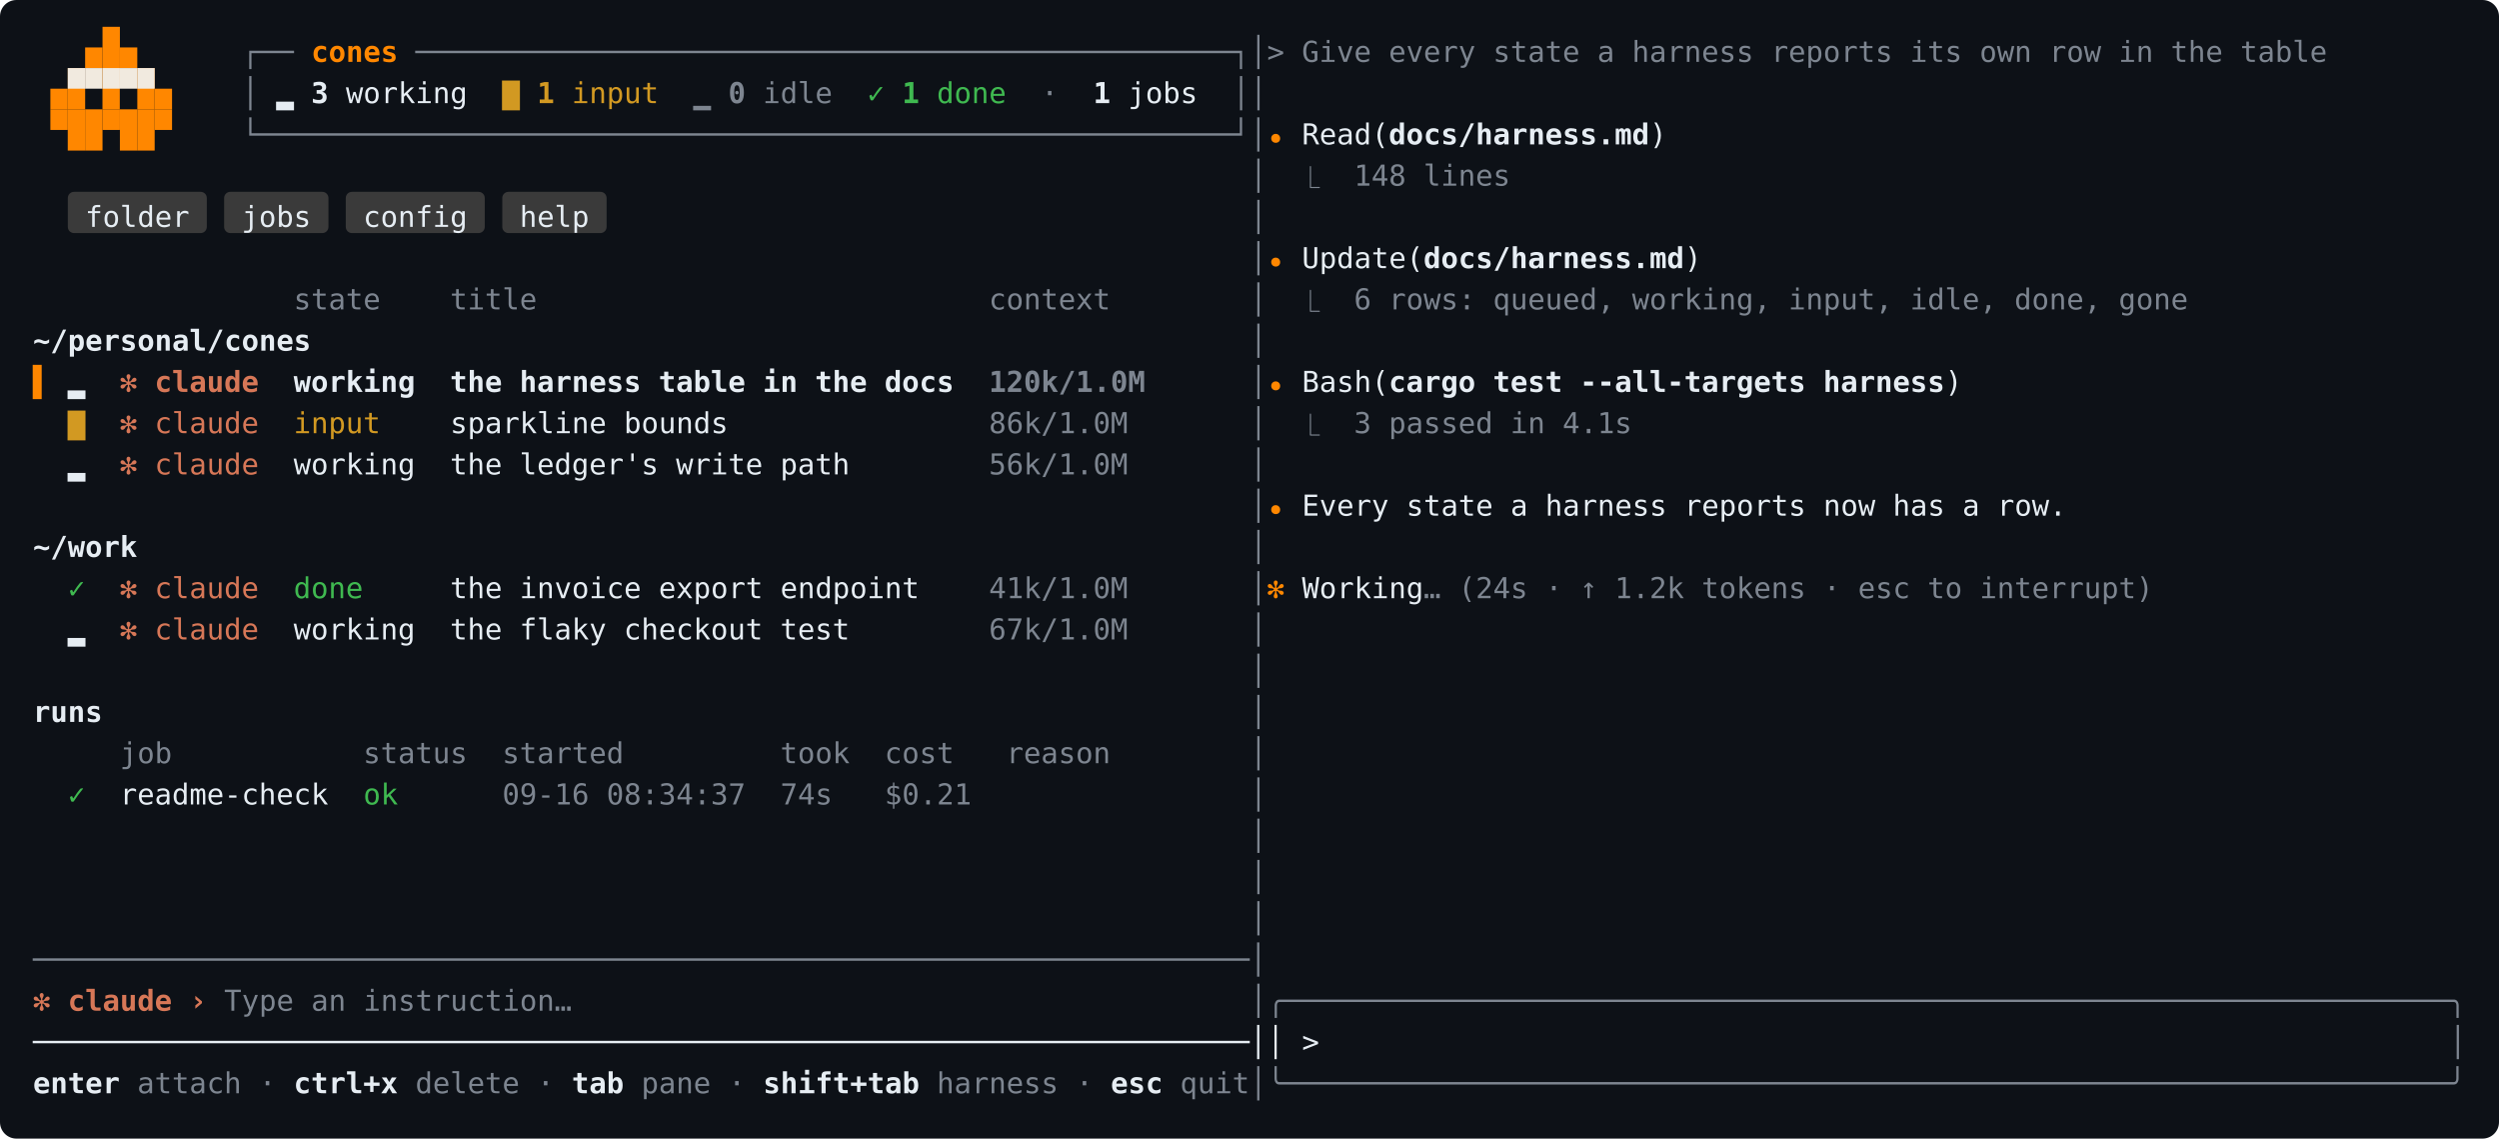
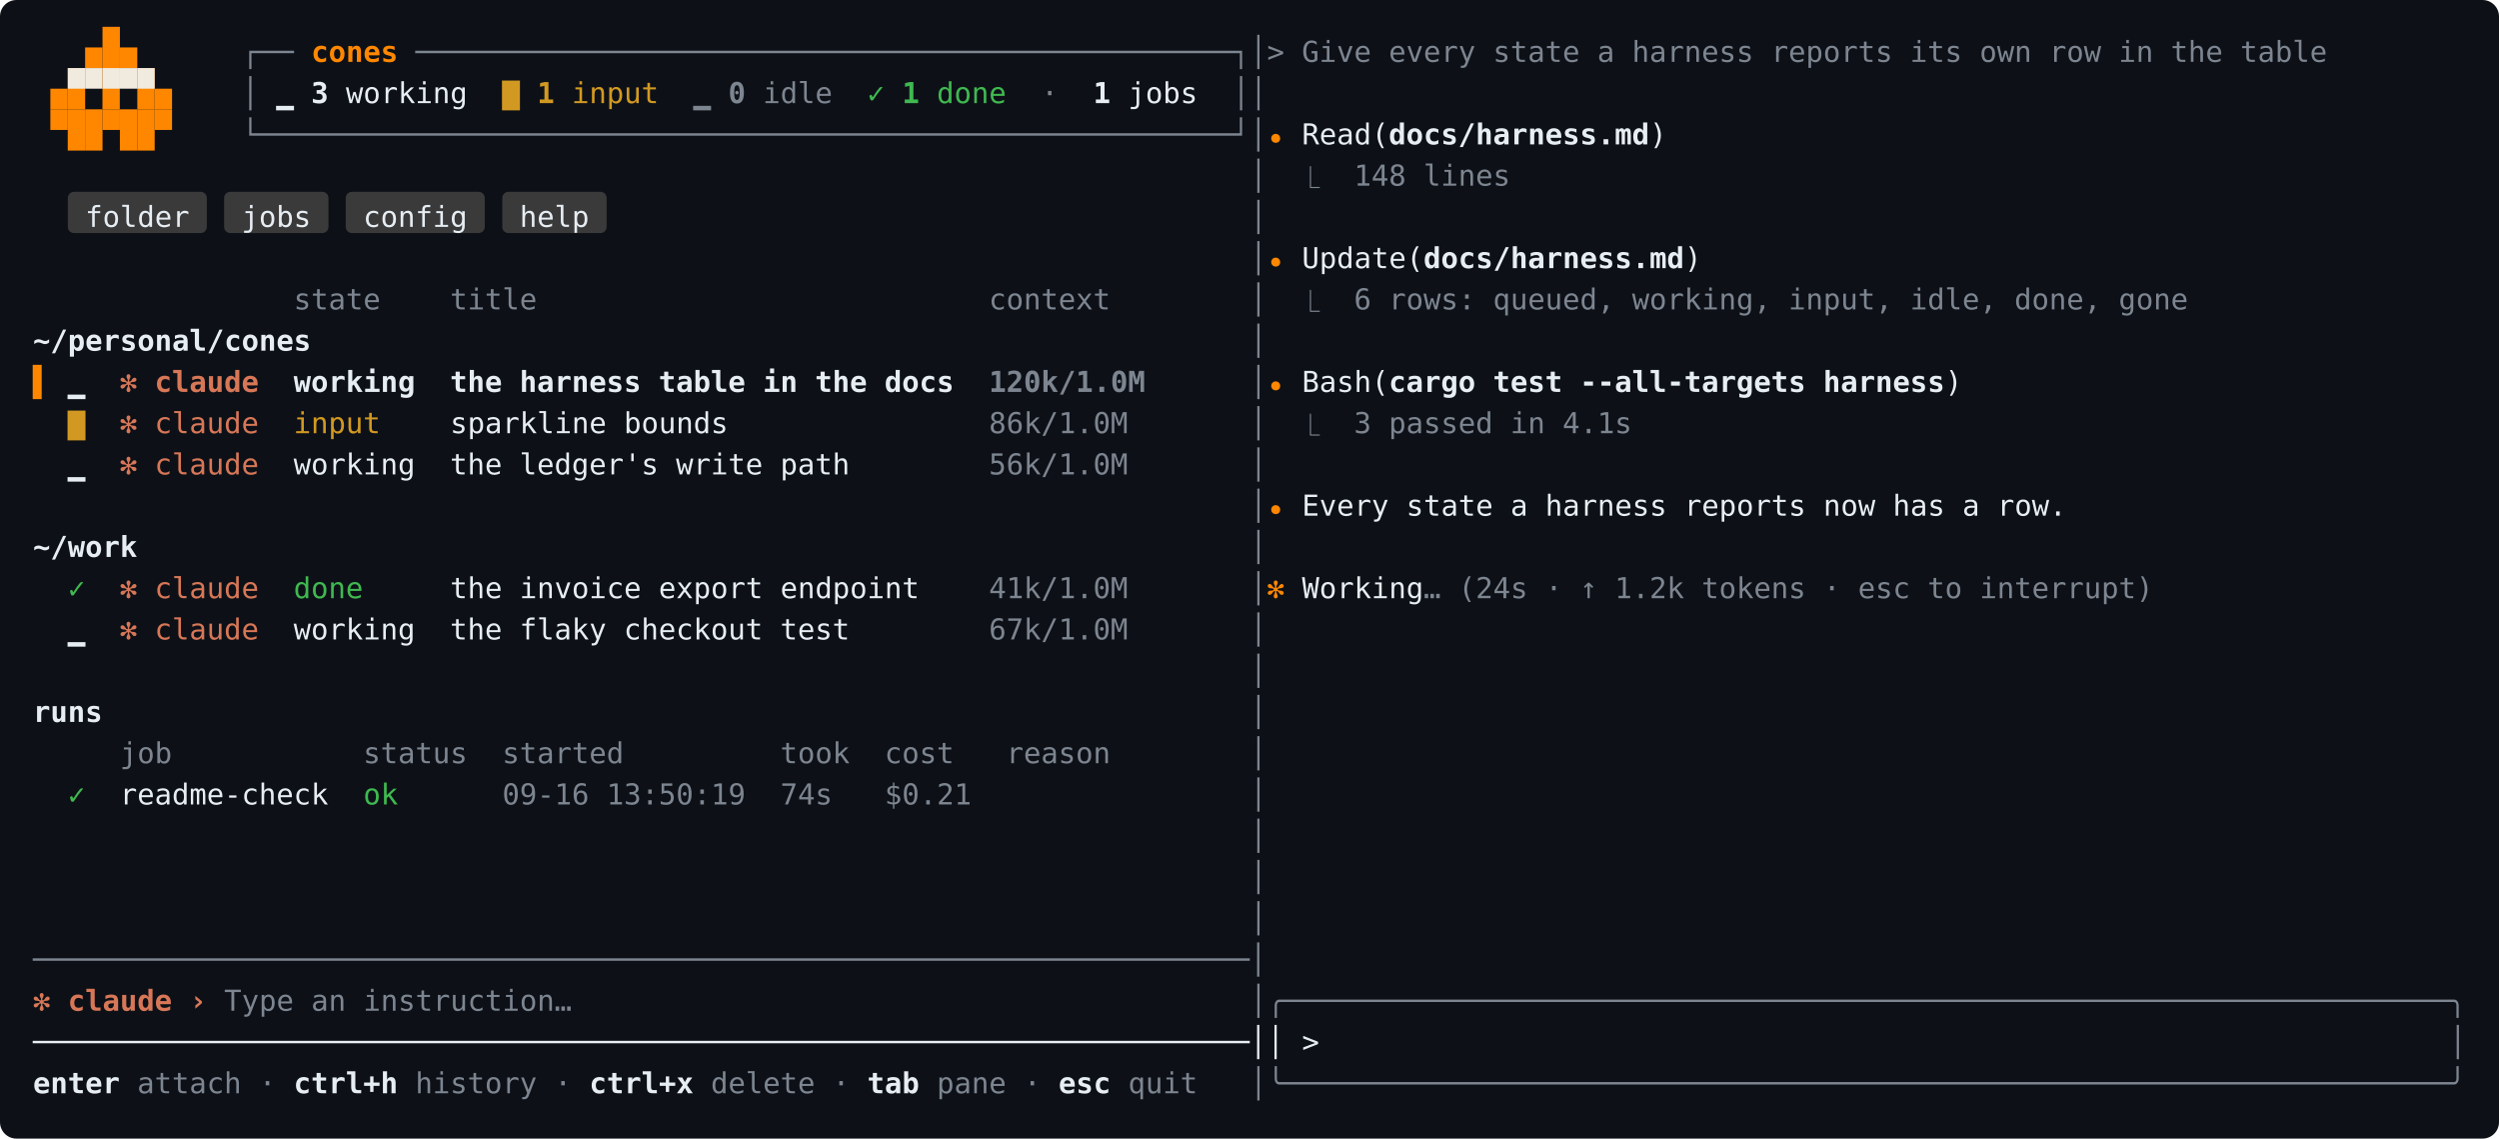
<svg xmlns="http://www.w3.org/2000/svg" width="1212" height="552" viewBox="0 0 1212 552" font-family="SFMono-Regular,Menlo,Consolas,monospace" font-size="14">
  <rect width="1212" height="552" rx="8" fill="#0d1117" />
  <rect x="41.29" y="23.0" width="8.43" height="10.0" fill="#ff8700" />
  <rect x="49.72" y="13" width="8.43" height="20" fill="#ff8700" />
  <rect x="58.15" y="23.0" width="8.43" height="10.0" fill="#ff8700" />
  <text x="117.2" y="30" xml:space="preserve" textLength="33.7" lengthAdjust="spacingAndGlyphs" fill="#7d8590">┌── </text>
  <text x="150.9" y="30" xml:space="preserve" textLength="50.6" lengthAdjust="spacingAndGlyphs" fill="#ff8700" font-weight="700">cones </text>
  <text x="201.5" y="30" xml:space="preserve" textLength="927.3" lengthAdjust="spacingAndGlyphs" fill="#7d8590">───────────────────────────────────────────────┐│&gt; Give every state a harness reports its own row in the table</text>
  <rect x="24.43" y="43.0" width="8.43" height="10.0" fill="#ff8700" />
  <rect x="32.9" y="33" width="8.4" height="20" rx="0" fill="#ff8700" />
  <rect x="32.86" y="33" width="8.43" height="10.0" fill="#f1eadf" />
  <rect x="41.29" y="33" width="8.43" height="10.0" fill="#f1eadf" />
  <rect x="49.7" y="33" width="8.4" height="20" rx="0" fill="#ff8700" />
  <rect x="49.72" y="33" width="8.43" height="10.0" fill="#f1eadf" />
  <rect x="58.15" y="33" width="8.43" height="10.0" fill="#f1eadf" />
  <rect x="66.6" y="33" width="8.4" height="20" rx="0" fill="#ff8700" />
  <rect x="66.58" y="33" width="8.43" height="10.0" fill="#f1eadf" />
  <rect x="75.01" y="43.0" width="8.43" height="10.0" fill="#ff8700" />
  <text x="117.2" y="50" xml:space="preserve" textLength="8.4" lengthAdjust="spacingAndGlyphs" fill="#7d8590">│</text>
-   <text x="125.6" y="50" xml:space="preserve" textLength="25.3" lengthAdjust="spacingAndGlyphs" fill="#e6edf3"> ▂ </text>
+   <text x="125.6" y="50" xml:space="preserve" textLength="25.3" lengthAdjust="spacingAndGlyphs" fill="#e6edf3"> ▁ </text>
  <text x="150.9" y="50" xml:space="preserve" textLength="8.4" lengthAdjust="spacingAndGlyphs" fill="#e6edf3" font-weight="700">3</text>
  <text x="159.3" y="50" xml:space="preserve" textLength="84.3" lengthAdjust="spacingAndGlyphs" fill="#e6edf3"> working  </text>
  <text x="243.6" y="50" xml:space="preserve" textLength="16.9" lengthAdjust="spacingAndGlyphs" fill="#d29922">▇ </text>
  <text x="260.5" y="50" xml:space="preserve" textLength="8.4" lengthAdjust="spacingAndGlyphs" fill="#d29922" font-weight="700">1</text>
  <text x="268.9" y="50" xml:space="preserve" textLength="50.6" lengthAdjust="spacingAndGlyphs" fill="#d29922"> input</text>
  <text x="336.3" y="50" xml:space="preserve" textLength="16.9" lengthAdjust="spacingAndGlyphs" fill="#7d8590">▁ </text>
  <text x="353.2" y="50" xml:space="preserve" textLength="8.4" lengthAdjust="spacingAndGlyphs" fill="#7d8590" font-weight="700">0</text>
  <text x="361.6" y="50" xml:space="preserve" textLength="42.1" lengthAdjust="spacingAndGlyphs" fill="#7d8590"> idle</text>
  <text x="420.6" y="50" xml:space="preserve" textLength="16.9" lengthAdjust="spacingAndGlyphs" fill="#3fb950">✓ </text>
  <text x="437.5" y="50" xml:space="preserve" textLength="8.4" lengthAdjust="spacingAndGlyphs" fill="#3fb950" font-weight="700">1</text>
  <text x="445.9" y="50" xml:space="preserve" textLength="42.1" lengthAdjust="spacingAndGlyphs" fill="#3fb950"> done</text>
  <text x="504.9" y="50" xml:space="preserve" textLength="25.3" lengthAdjust="spacingAndGlyphs" fill="#7d8590">·  </text>
  <text x="530.2" y="50" xml:space="preserve" textLength="8.4" lengthAdjust="spacingAndGlyphs" fill="#e6edf3" font-weight="700">1</text>
  <text x="538.7" y="50" xml:space="preserve" textLength="59.0" lengthAdjust="spacingAndGlyphs" fill="#e6edf3"> jobs  </text>
  <text x="597.7" y="50" xml:space="preserve" textLength="16.9" lengthAdjust="spacingAndGlyphs" fill="#7d8590">││</text>
  <rect x="24.43" y="53" width="8.43" height="10.0" fill="#ff8700" />
  <rect x="32.86" y="53" width="8.43" height="20" fill="#ff8700" />
  <rect x="41.29" y="53" width="8.43" height="20" fill="#ff8700" />
  <rect x="49.72" y="53" width="8.43" height="10.0" fill="#ff8700" />
  <rect x="58.15" y="53" width="8.43" height="20" fill="#ff8700" />
  <rect x="66.58" y="53" width="8.43" height="20" fill="#ff8700" />
  <rect x="75.01" y="53" width="8.43" height="10.0" fill="#ff8700" />
  <text x="117.2" y="70" xml:space="preserve" textLength="497.4" lengthAdjust="spacingAndGlyphs" fill="#7d8590">└────────────────────────────────────────────────────────┘│</text>
  <text x="614.5" y="70" xml:space="preserve" textLength="8.4" lengthAdjust="spacingAndGlyphs" fill="#ff8700">⏺</text>
  <text x="623.0" y="70" xml:space="preserve" textLength="50.6" lengthAdjust="spacingAndGlyphs" fill="#e6edf3"> Read(</text>
  <text x="673.5" y="70" xml:space="preserve" textLength="126.4" lengthAdjust="spacingAndGlyphs" fill="#e6edf3" font-weight="700">docs/harness.md</text>
  <text x="800.0" y="70" xml:space="preserve" textLength="8.4" lengthAdjust="spacingAndGlyphs" fill="#e6edf3">)</text>
  <text x="606.1" y="90" xml:space="preserve" textLength="8.4" lengthAdjust="spacingAndGlyphs" fill="#7d8590">│</text>
  <text x="631.4" y="90" xml:space="preserve" textLength="101.2" lengthAdjust="spacingAndGlyphs" fill="#7d8590">⎿  148 lines</text>
  <rect x="32.9" y="93" width="67.4" height="20" rx="3" fill="#3a3a3a" />
  <text x="32.9" y="110" xml:space="preserve" textLength="67.4" lengthAdjust="spacingAndGlyphs" fill="#e6edf3"> folder </text>
  <rect x="108.7" y="93" width="50.6" height="20" rx="3" fill="#3a3a3a" />
  <text x="108.7" y="110" xml:space="preserve" textLength="50.6" lengthAdjust="spacingAndGlyphs" fill="#e6edf3"> jobs </text>
  <rect x="167.7" y="93" width="67.4" height="20" rx="3" fill="#3a3a3a" />
  <text x="167.7" y="110" xml:space="preserve" textLength="67.4" lengthAdjust="spacingAndGlyphs" fill="#e6edf3"> config </text>
  <rect x="243.6" y="93" width="50.6" height="20" rx="3" fill="#3a3a3a" />
  <text x="243.6" y="110" xml:space="preserve" textLength="50.6" lengthAdjust="spacingAndGlyphs" fill="#e6edf3"> help </text>
  <text x="606.1" y="110" xml:space="preserve" textLength="8.4" lengthAdjust="spacingAndGlyphs" fill="#7d8590">│</text>
  <text x="606.1" y="130" xml:space="preserve" textLength="8.4" lengthAdjust="spacingAndGlyphs" fill="#7d8590">│</text>
  <text x="614.5" y="130" xml:space="preserve" textLength="8.4" lengthAdjust="spacingAndGlyphs" fill="#ff8700">⏺</text>
  <text x="623.0" y="130" xml:space="preserve" textLength="67.4" lengthAdjust="spacingAndGlyphs" fill="#e6edf3"> Update(</text>
  <text x="690.4" y="130" xml:space="preserve" textLength="126.4" lengthAdjust="spacingAndGlyphs" fill="#e6edf3" font-weight="700">docs/harness.md</text>
  <text x="816.9" y="130" xml:space="preserve" textLength="8.4" lengthAdjust="spacingAndGlyphs" fill="#e6edf3">)</text>
  <text x="16.0" y="150" xml:space="preserve" textLength="556.4" lengthAdjust="spacingAndGlyphs" fill="#7d8590">               state    title                          context    </text>
  <text x="606.1" y="150" xml:space="preserve" textLength="8.4" lengthAdjust="spacingAndGlyphs" fill="#7d8590">│</text>
  <text x="631.4" y="150" xml:space="preserve" textLength="429.9" lengthAdjust="spacingAndGlyphs" fill="#7d8590">⎿  6 rows: queued, working, input, idle, done, gone</text>
  <text x="16.0" y="170" xml:space="preserve" textLength="134.9" lengthAdjust="spacingAndGlyphs" fill="#e6edf3" font-weight="700">~/personal/cones</text>
  <text x="606.1" y="170" xml:space="preserve" textLength="8.4" lengthAdjust="spacingAndGlyphs" fill="#7d8590">│</text>
  <text x="16.0" y="190" xml:space="preserve" textLength="16.9" lengthAdjust="spacingAndGlyphs" fill="#ff8700" font-weight="700">▌ </text>
-   <text x="32.9" y="190" xml:space="preserve" textLength="25.3" lengthAdjust="spacingAndGlyphs" fill="#e6edf3" font-weight="700">▂  </text>
+   <text x="32.9" y="190" xml:space="preserve" textLength="25.3" lengthAdjust="spacingAndGlyphs" fill="#e6edf3" font-weight="700">▁  </text>
  <text x="58.1" y="190" xml:space="preserve" textLength="84.3" lengthAdjust="spacingAndGlyphs" fill="#d77757" font-weight="700">✻ claude  </text>
  <text x="142.4" y="190" xml:space="preserve" textLength="337.2" lengthAdjust="spacingAndGlyphs" fill="#e6edf3" font-weight="700">working  the harness table in the docs  </text>
  <text x="479.6" y="190" xml:space="preserve" textLength="92.7" lengthAdjust="spacingAndGlyphs" fill="#7d8590" font-weight="700">120k/1.0M  </text>
  <text x="606.1" y="190" xml:space="preserve" textLength="8.4" lengthAdjust="spacingAndGlyphs" fill="#7d8590">│</text>
  <text x="614.5" y="190" xml:space="preserve" textLength="8.4" lengthAdjust="spacingAndGlyphs" fill="#ff8700">⏺</text>
  <text x="623.0" y="190" xml:space="preserve" textLength="50.6" lengthAdjust="spacingAndGlyphs" fill="#e6edf3"> Bash(</text>
  <text x="673.5" y="190" xml:space="preserve" textLength="269.8" lengthAdjust="spacingAndGlyphs" fill="#e6edf3" font-weight="700">cargo test --all-targets harness</text>
  <text x="943.3" y="190" xml:space="preserve" textLength="8.4" lengthAdjust="spacingAndGlyphs" fill="#e6edf3">)</text>
  <text x="32.9" y="210" xml:space="preserve" textLength="25.3" lengthAdjust="spacingAndGlyphs" fill="#d29922">▇  </text>
  <text x="58.1" y="210" xml:space="preserve" textLength="84.3" lengthAdjust="spacingAndGlyphs" fill="#d77757">✻ claude  </text>
  <text x="142.4" y="210" xml:space="preserve" textLength="75.9" lengthAdjust="spacingAndGlyphs" fill="#d29922">input    </text>
  <text x="218.3" y="210" xml:space="preserve" textLength="261.3" lengthAdjust="spacingAndGlyphs" fill="#e6edf3">sparkline bounds               </text>
  <text x="479.6" y="210" xml:space="preserve" textLength="92.7" lengthAdjust="spacingAndGlyphs" fill="#7d8590">86k/1.0M   </text>
  <text x="606.1" y="210" xml:space="preserve" textLength="8.4" lengthAdjust="spacingAndGlyphs" fill="#7d8590">│</text>
  <text x="631.4" y="210" xml:space="preserve" textLength="160.2" lengthAdjust="spacingAndGlyphs" fill="#7d8590">⎿  3 passed in 4.1s</text>
-   <text x="32.9" y="230" xml:space="preserve" textLength="25.3" lengthAdjust="spacingAndGlyphs" fill="#e6edf3">▂  </text>
+   <text x="32.9" y="230" xml:space="preserve" textLength="25.3" lengthAdjust="spacingAndGlyphs" fill="#e6edf3">▁  </text>
  <text x="58.1" y="230" xml:space="preserve" textLength="84.3" lengthAdjust="spacingAndGlyphs" fill="#d77757">✻ claude  </text>
  <text x="142.4" y="230" xml:space="preserve" textLength="337.2" lengthAdjust="spacingAndGlyphs" fill="#e6edf3">working  the ledger's write path        </text>
  <text x="479.6" y="230" xml:space="preserve" textLength="92.7" lengthAdjust="spacingAndGlyphs" fill="#7d8590">56k/1.0M   </text>
  <text x="606.1" y="230" xml:space="preserve" textLength="8.4" lengthAdjust="spacingAndGlyphs" fill="#7d8590">│</text>
  <text x="606.1" y="250" xml:space="preserve" textLength="8.4" lengthAdjust="spacingAndGlyphs" fill="#7d8590">│</text>
  <text x="614.5" y="250" xml:space="preserve" textLength="8.4" lengthAdjust="spacingAndGlyphs" fill="#ff8700">⏺</text>
  <text x="623.0" y="250" xml:space="preserve" textLength="379.3" lengthAdjust="spacingAndGlyphs" fill="#e6edf3"> Every state a harness reports now has a row.</text>
  <text x="16.0" y="270" xml:space="preserve" textLength="50.6" lengthAdjust="spacingAndGlyphs" fill="#e6edf3" font-weight="700">~/work</text>
  <text x="606.1" y="270" xml:space="preserve" textLength="8.4" lengthAdjust="spacingAndGlyphs" fill="#7d8590">│</text>
  <text x="32.9" y="290" xml:space="preserve" textLength="25.3" lengthAdjust="spacingAndGlyphs" fill="#3fb950">✓  </text>
  <text x="58.1" y="290" xml:space="preserve" textLength="84.3" lengthAdjust="spacingAndGlyphs" fill="#d77757">✻ claude  </text>
  <text x="142.4" y="290" xml:space="preserve" textLength="75.9" lengthAdjust="spacingAndGlyphs" fill="#3fb950">done     </text>
  <text x="218.3" y="290" xml:space="preserve" textLength="261.3" lengthAdjust="spacingAndGlyphs" fill="#e6edf3">the invoice export endpoint    </text>
  <text x="479.6" y="290" xml:space="preserve" textLength="92.7" lengthAdjust="spacingAndGlyphs" fill="#7d8590">41k/1.0M   </text>
  <text x="606.1" y="290" xml:space="preserve" textLength="8.4" lengthAdjust="spacingAndGlyphs" fill="#7d8590">│</text>
  <text x="614.5" y="290" xml:space="preserve" textLength="8.4" lengthAdjust="spacingAndGlyphs" fill="#ff8700">✻</text>
  <text x="623.0" y="290" xml:space="preserve" textLength="67.4" lengthAdjust="spacingAndGlyphs" fill="#e6edf3"> Working</text>
  <text x="690.4" y="290" xml:space="preserve" textLength="354.1" lengthAdjust="spacingAndGlyphs" fill="#7d8590">… (24s · ↑ 1.2k tokens · esc to interrupt)</text>
-   <text x="32.9" y="310" xml:space="preserve" textLength="25.3" lengthAdjust="spacingAndGlyphs" fill="#e6edf3">▂  </text>
+   <text x="32.9" y="310" xml:space="preserve" textLength="25.3" lengthAdjust="spacingAndGlyphs" fill="#e6edf3">▁  </text>
  <text x="58.1" y="310" xml:space="preserve" textLength="84.3" lengthAdjust="spacingAndGlyphs" fill="#d77757">✻ claude  </text>
  <text x="142.4" y="310" xml:space="preserve" textLength="337.2" lengthAdjust="spacingAndGlyphs" fill="#e6edf3">working  the flaky checkout test        </text>
  <text x="479.6" y="310" xml:space="preserve" textLength="92.7" lengthAdjust="spacingAndGlyphs" fill="#7d8590">67k/1.0M   </text>
  <text x="606.1" y="310" xml:space="preserve" textLength="8.4" lengthAdjust="spacingAndGlyphs" fill="#7d8590">│</text>
  <text x="606.1" y="330" xml:space="preserve" textLength="8.4" lengthAdjust="spacingAndGlyphs" fill="#7d8590">│</text>
  <text x="16.0" y="350" xml:space="preserve" textLength="33.7" lengthAdjust="spacingAndGlyphs" fill="#e6edf3" font-weight="700">runs</text>
  <text x="606.1" y="350" xml:space="preserve" textLength="8.4" lengthAdjust="spacingAndGlyphs" fill="#7d8590">│</text>
  <text x="16.0" y="370" xml:space="preserve" textLength="522.7" lengthAdjust="spacingAndGlyphs" fill="#7d8590">     job           status  started         took  cost   reason</text>
  <text x="606.1" y="370" xml:space="preserve" textLength="8.4" lengthAdjust="spacingAndGlyphs" fill="#7d8590">│</text>
  <text x="32.9" y="390" xml:space="preserve" textLength="25.3" lengthAdjust="spacingAndGlyphs" fill="#3fb950">✓  </text>
  <text x="58.1" y="390" xml:space="preserve" textLength="118.0" lengthAdjust="spacingAndGlyphs" fill="#e6edf3">readme-check  </text>
  <text x="176.2" y="390" xml:space="preserve" textLength="67.4" lengthAdjust="spacingAndGlyphs" fill="#3fb950">ok      </text>
-   <text x="243.6" y="390" xml:space="preserve" textLength="244.5" lengthAdjust="spacingAndGlyphs" fill="#7d8590">09-16 08:34:37  74s   $0.21  </text>
+   <text x="243.6" y="390" xml:space="preserve" textLength="244.5" lengthAdjust="spacingAndGlyphs" fill="#7d8590">09-16 13:50:19  74s   $0.21  </text>
  <text x="606.1" y="390" xml:space="preserve" textLength="8.4" lengthAdjust="spacingAndGlyphs" fill="#7d8590">│</text>
  <text x="606.1" y="410" xml:space="preserve" textLength="8.4" lengthAdjust="spacingAndGlyphs" fill="#7d8590">│</text>
  <text x="606.1" y="430" xml:space="preserve" textLength="8.4" lengthAdjust="spacingAndGlyphs" fill="#7d8590">│</text>
  <text x="606.1" y="450" xml:space="preserve" textLength="8.4" lengthAdjust="spacingAndGlyphs" fill="#7d8590">│</text>
  <text x="16.0" y="470" xml:space="preserve" textLength="598.5" lengthAdjust="spacingAndGlyphs" fill="#7d8590">──────────────────────────────────────────────────────────────────────│</text>
  <text x="16.0" y="490" xml:space="preserve" textLength="92.7" lengthAdjust="spacingAndGlyphs" fill="#d77757" font-weight="700">✻ claude › </text>
  <text x="108.7" y="490" xml:space="preserve" textLength="8.4" lengthAdjust="spacingAndGlyphs" fill="#7d8590">T</text>
  <text x="117.2" y="490" xml:space="preserve" textLength="160.2" lengthAdjust="spacingAndGlyphs" fill="#7d8590">ype an instruction…</text>
  <text x="606.1" y="490" xml:space="preserve" textLength="590.1" lengthAdjust="spacingAndGlyphs" fill="#7d8590">│╭───────────────────────────────────────────────────────────────────╮</text>
  <text x="16.0" y="510" xml:space="preserve" textLength="607.0" lengthAdjust="spacingAndGlyphs" fill="#e6edf3">──────────────────────────────────────────────────────────────────────││</text>
  <text x="623.0" y="510" xml:space="preserve" textLength="564.8" lengthAdjust="spacingAndGlyphs" fill="#e6edf3"> &gt;                                                                 </text>
  <text x="1187.8" y="510" xml:space="preserve" textLength="8.4" lengthAdjust="spacingAndGlyphs" fill="#7d8590">│</text>
  <text x="16.0" y="530" xml:space="preserve" textLength="42.1" lengthAdjust="spacingAndGlyphs" fill="#e6edf3" font-weight="700">enter</text>
  <text x="58.1" y="530" xml:space="preserve" textLength="84.3" lengthAdjust="spacingAndGlyphs" fill="#7d8590"> attach · </text>
-   <text x="142.4" y="530" xml:space="preserve" textLength="50.6" lengthAdjust="spacingAndGlyphs" fill="#e6edf3" font-weight="700">ctrl+x</text>
-   <text x="193.0" y="530" xml:space="preserve" textLength="84.3" lengthAdjust="spacingAndGlyphs" fill="#7d8590"> delete · </text>
-   <text x="277.3" y="530" xml:space="preserve" textLength="25.3" lengthAdjust="spacingAndGlyphs" fill="#e6edf3" font-weight="700">tab</text>
-   <text x="302.6" y="530" xml:space="preserve" textLength="67.4" lengthAdjust="spacingAndGlyphs" fill="#7d8590"> pane · </text>
-   <text x="370.1" y="530" xml:space="preserve" textLength="75.9" lengthAdjust="spacingAndGlyphs" fill="#e6edf3" font-weight="700">shift+tab</text>
-   <text x="445.9" y="530" xml:space="preserve" textLength="92.7" lengthAdjust="spacingAndGlyphs" fill="#7d8590"> harness · </text>
-   <text x="538.7" y="530" xml:space="preserve" textLength="25.3" lengthAdjust="spacingAndGlyphs" fill="#e6edf3" font-weight="700">esc</text>
-   <text x="563.9" y="530" xml:space="preserve" textLength="632.2" lengthAdjust="spacingAndGlyphs" fill="#7d8590"> quit│╰───────────────────────────────────────────────────────────────────╯</text>
+   <text x="142.4" y="530" xml:space="preserve" textLength="50.6" lengthAdjust="spacingAndGlyphs" fill="#e6edf3" font-weight="700">ctrl+h</text>
+   <text x="193.0" y="530" xml:space="preserve" textLength="92.7" lengthAdjust="spacingAndGlyphs" fill="#7d8590"> history · </text>
+   <text x="285.8" y="530" xml:space="preserve" textLength="50.6" lengthAdjust="spacingAndGlyphs" fill="#e6edf3" font-weight="700">ctrl+x</text>
+   <text x="336.3" y="530" xml:space="preserve" textLength="84.3" lengthAdjust="spacingAndGlyphs" fill="#7d8590"> delete · </text>
+   <text x="420.6" y="530" xml:space="preserve" textLength="25.3" lengthAdjust="spacingAndGlyphs" fill="#e6edf3" font-weight="700">tab</text>
+   <text x="445.9" y="530" xml:space="preserve" textLength="67.4" lengthAdjust="spacingAndGlyphs" fill="#7d8590"> pane · </text>
+   <text x="513.4" y="530" xml:space="preserve" textLength="25.3" lengthAdjust="spacingAndGlyphs" fill="#e6edf3" font-weight="700">esc</text>
+   <text x="538.7" y="530" xml:space="preserve" textLength="42.1" lengthAdjust="spacingAndGlyphs" fill="#7d8590"> quit</text>
+   <text x="606.1" y="530" xml:space="preserve" textLength="590.1" lengthAdjust="spacingAndGlyphs" fill="#7d8590">│╰───────────────────────────────────────────────────────────────────╯</text>
</svg>
